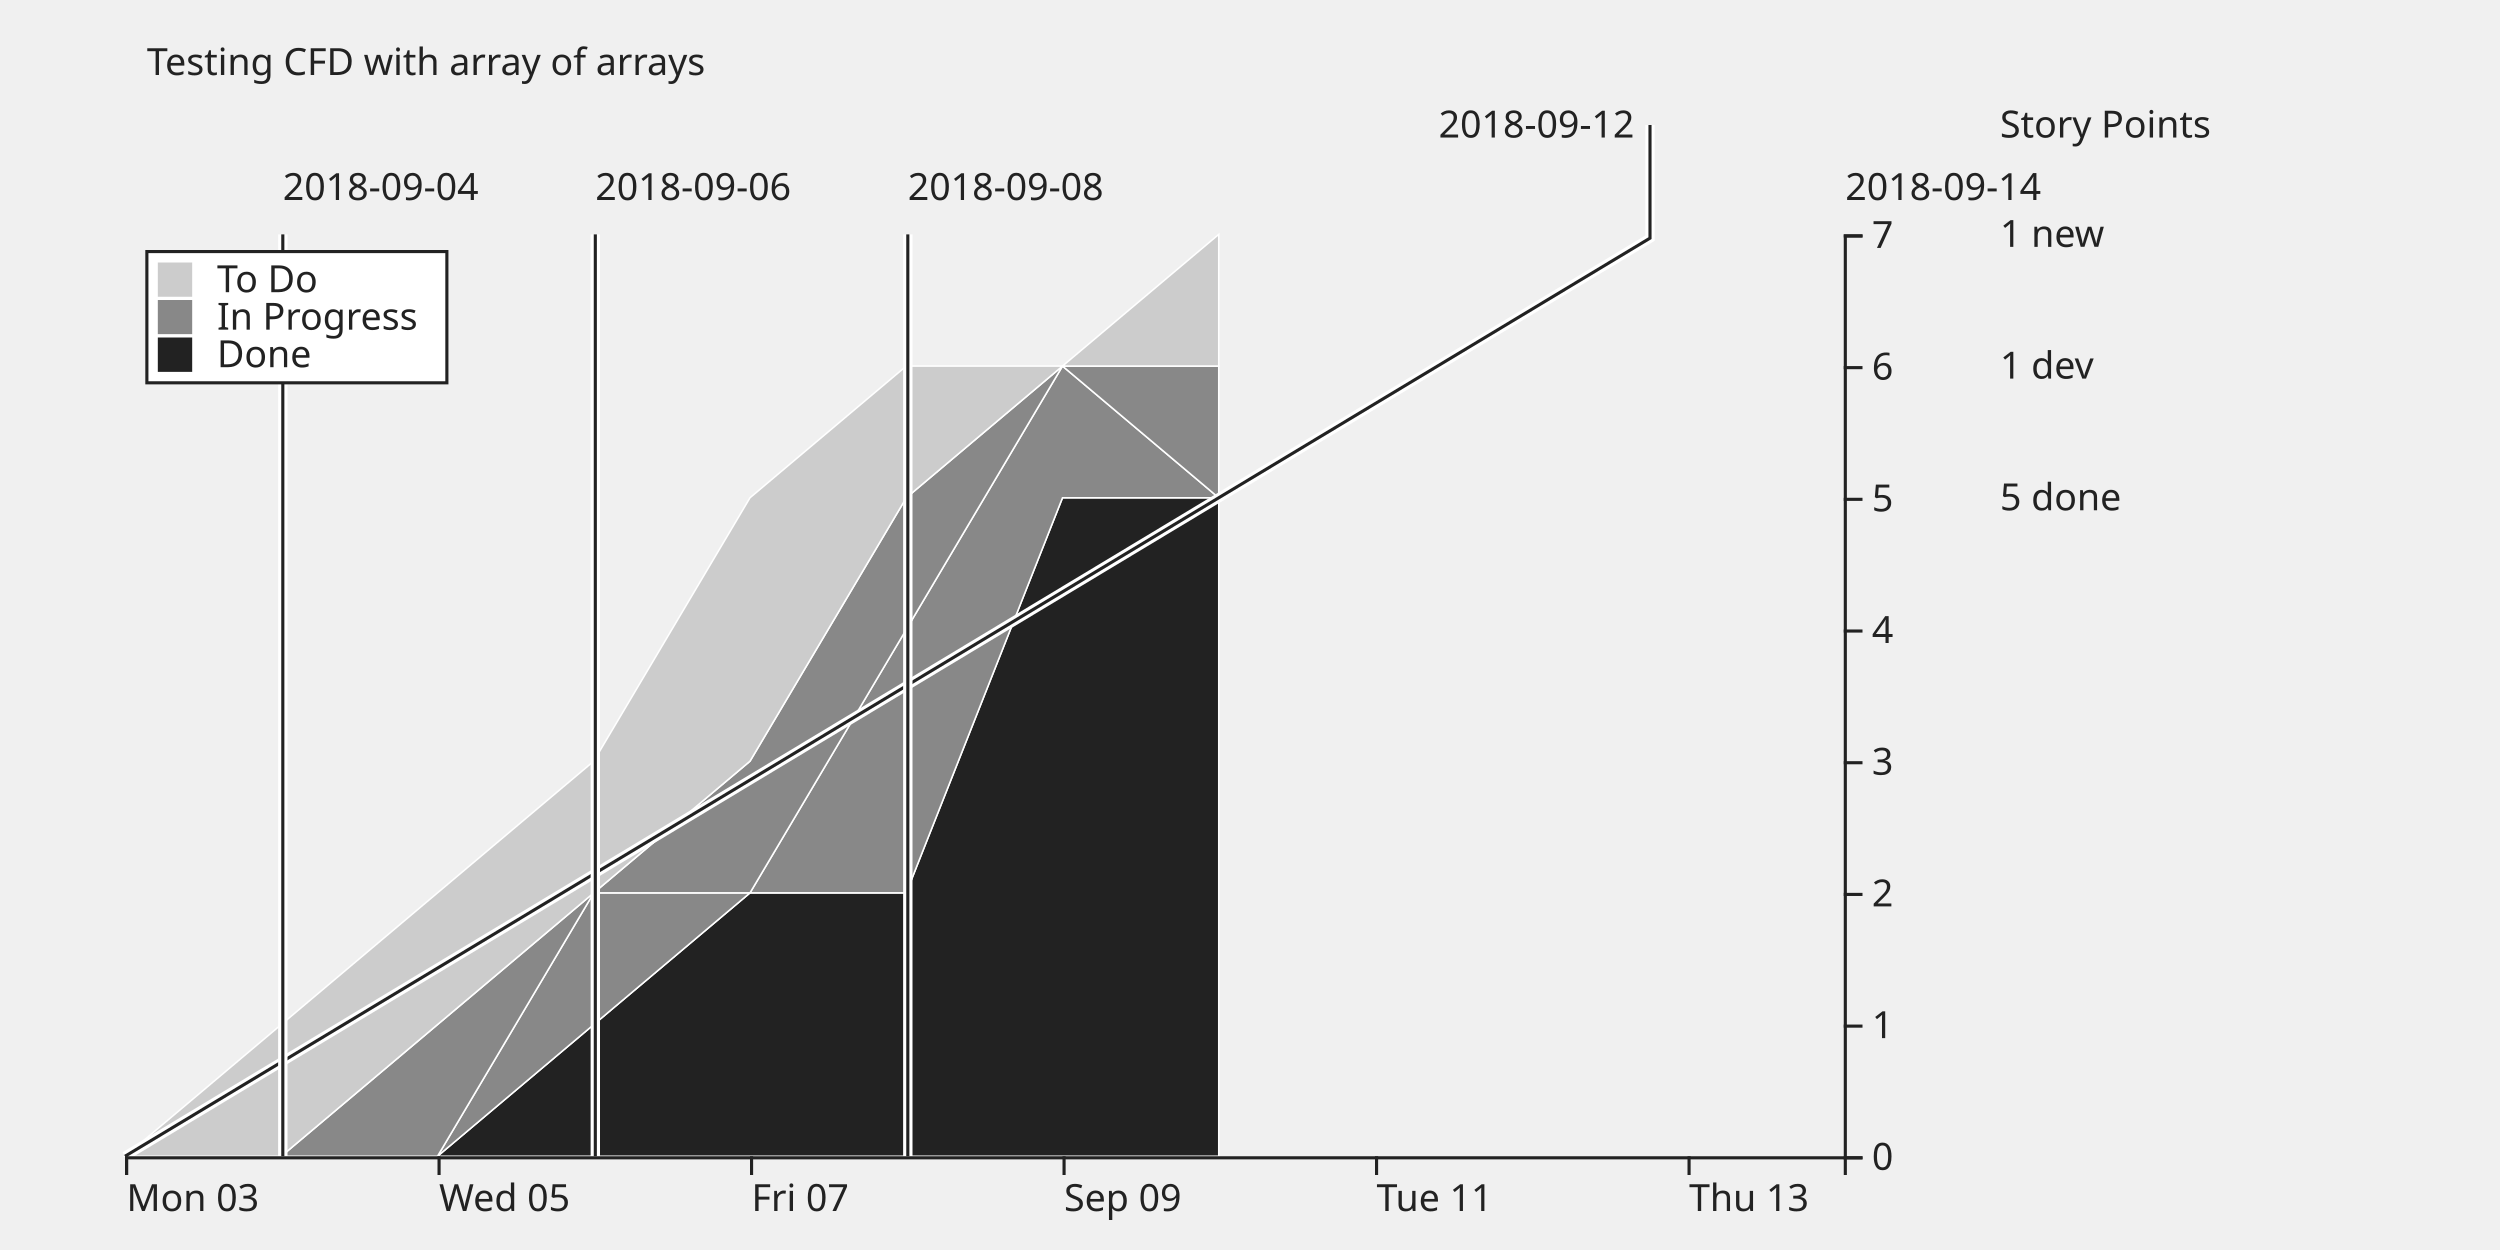
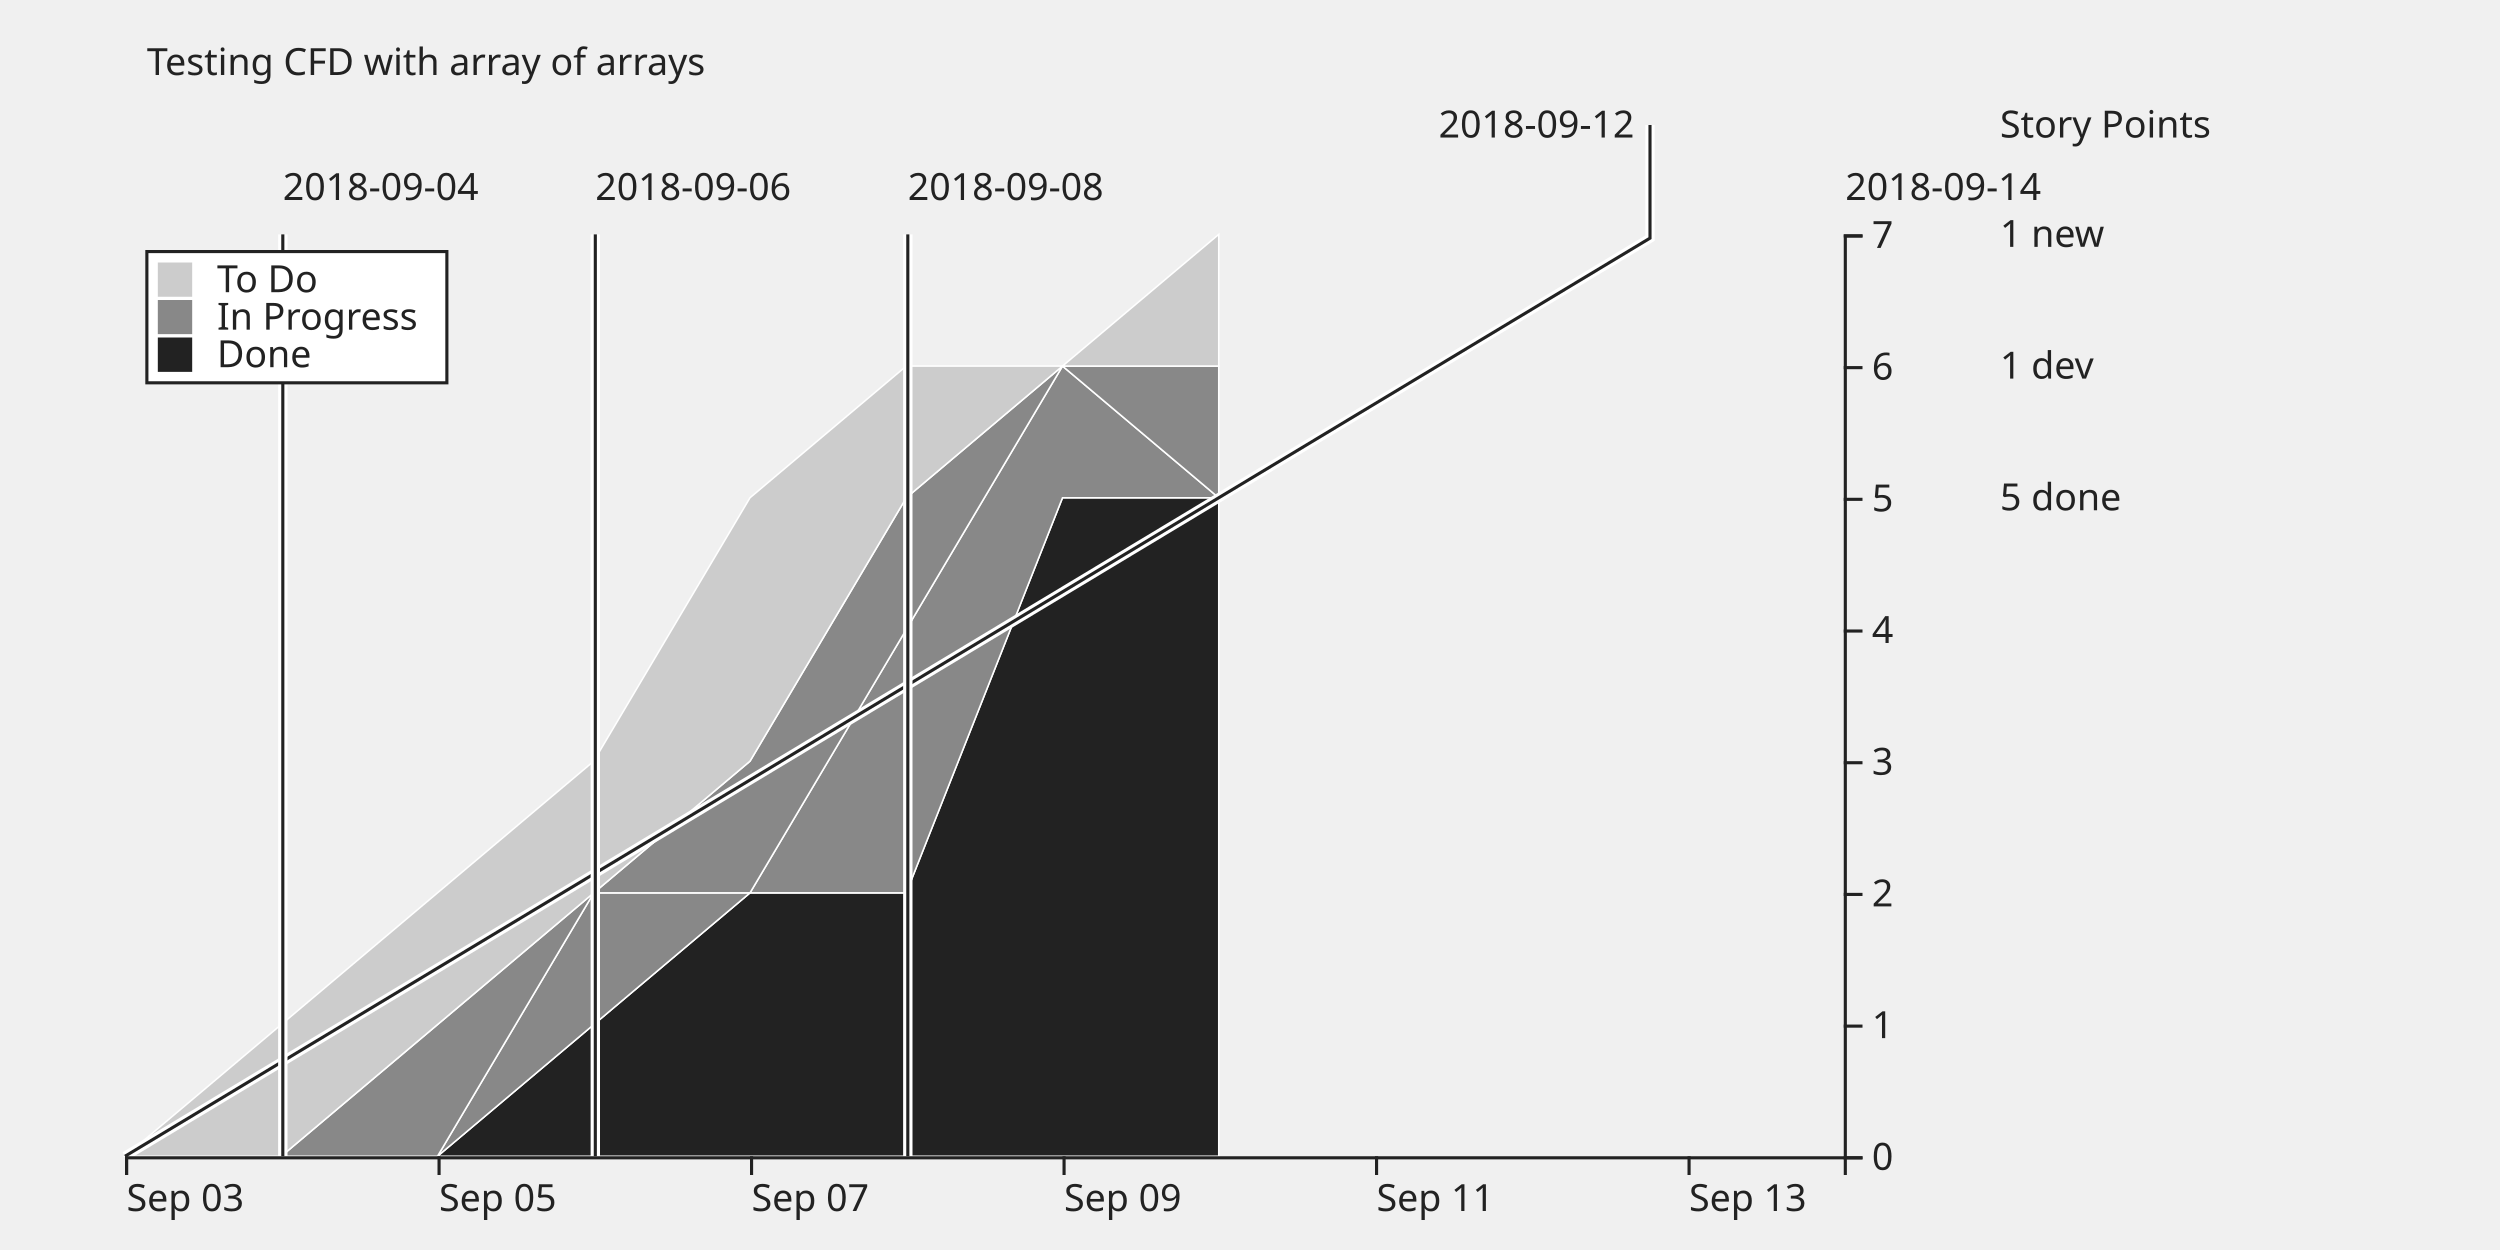
<svg xmlns="http://www.w3.org/2000/svg" width="800" height="400">
  <g transform="translate(40,75)">
    <g class="layer">
      <path class="area" style="fill: #222; stroke: #fff; stroke-width: .5;" d="M0,295L50,295L100,295L150,252.857L200,210.714L250,210.714L300,84.286L350,84.286L350,295L300,295L250,295L200,295L150,295L100,295L50,295L0,295Z" />
      <text x="600" y="84.286" dy="4px" font-size="12px" font-family="sans-serif" style="text-anchor: start; fill: #222;">5 done</text>
    </g>
    <g class="layer">
      <path class="area" style="fill: #888; stroke: #fff; stroke-width: .5;" d="M0,295L50,295L100,295L150,210.714L200,210.714L250,126.429L300,42.143L350,84.286L350,84.286L300,84.286L250,210.714L200,210.714L150,252.857L100,295L50,295L0,295Z" />
    </g>
    <g class="layer">
      <path class="area" style="fill: #888; stroke: #fff; stroke-width: .5;" d="M0,295L50,295L100,252.857L150,210.714L200,168.571L250,84.286L300,42.143L350,42.143L350,84.286L300,42.143L250,126.429L200,210.714L150,210.714L100,295L50,295L0,295Z" />
      <text x="600" y="42.143" dy="4px" font-size="12px" font-family="sans-serif" style="text-anchor: start; fill: #222;">1 dev</text>
    </g>
    <g class="layer">
      <path class="area" style="fill: #ccc; stroke: #fff; stroke-width: .5;" d="M0,295L50,252.857L100,210.714L150,168.571L200,84.286L250,42.143L300,42.143L350,0L350,42.143L300,42.143L250,84.286L200,168.571L150,210.714L100,252.857L50,295L0,295Z" />
      <text x="600" y="0" dy="4px" font-size="12px" font-family="sans-serif" style="text-anchor: start; fill: #222;">1 new</text>
    </g>
    <path d="M0,295L488,1.204L488,-35" fill="none" style="stroke-width: 3; stroke: #fff;" />
    <path d="M0,295L488,1.204L488,-35" fill="none" style="stroke-width: 1; stroke: #222;" />
    <text x="483" y="-35" dy="4px" font-size="12" font-family="sans-serif" style="text-anchor: end; fill: #222;">2018-09-12</text>
    <line x1="50.5" y1="295" x2="50.5" y2="0" style="stroke-width: 3; stroke: #fff;" />
    <line x1="50.5" y1="295" x2="50.5" y2="0" style="stroke-width: 1; stroke: #222;" />
    <rect style="fill: #fff;" />
    <text x="50.5" y="-15" dy="4px" font-size="12px" font-family="sans-serif" style="fill: #222; text-anchor: start;">2018-09-04</text>
    <line x1="150.5" y1="295" x2="150.5" y2="0" style="stroke-width: 3; stroke: #fff;" />
    <line x1="150.5" y1="295" x2="150.5" y2="0" style="stroke-width: 1; stroke: #222;" />
    <rect style="fill: #fff;" />
    <text x="150.5" y="-15" dy="4px" font-size="12px" font-family="sans-serif" style="fill: #222; text-anchor: start;">2018-09-06</text>
    <line x1="250.5" y1="295" x2="250.5" y2="0" style="stroke-width: 3; stroke: #fff;" />
    <line x1="250.5" y1="295" x2="250.5" y2="0" style="stroke-width: 1; stroke: #222;" />
    <rect style="fill: #fff;" />
    <text x="250.5" y="-15" dy="4px" font-size="12px" font-family="sans-serif" style="fill: #222; text-anchor: start;">2018-09-08</text>
    <rect style="fill: #fff;" />
    <text x="550.5" y="-15" dy="4px" font-size="12px" font-family="sans-serif" style="fill: #222; text-anchor: start;">2018-09-14</text>
    <g transform="translate(0,295)" fill="none" font-size="10" font-family="sans-serif" text-anchor="middle">
      <path class="domain" stroke="currentColor" d="M0.5,6V0.5H550.5V6" style="stroke: #222;" />
      <g class="tick" opacity="1" transform="translate(0.5,0)">
        <line stroke="currentColor" y2="6" style="stroke: #222;" />
-         <text fill="currentColor" y="9" dy="0.71em" style="fill: #222; text-anchor: start;" font-size="12px" font-family="sans-serif">Mon 03</text>
+         <text fill="currentColor" y="9" dy="0.71em" style="fill: #222; text-anchor: start;" font-size="12px" font-family="sans-serif">Sep 03</text>
      </g>
      <g class="tick" opacity="1" transform="translate(100.5,0)">
        <line stroke="currentColor" y2="6" style="stroke: #222;" />
-         <text fill="currentColor" y="9" dy="0.71em" style="fill: #222; text-anchor: start;" font-size="12px" font-family="sans-serif">Wed 05</text>
+         <text fill="currentColor" y="9" dy="0.71em" style="fill: #222; text-anchor: start;" font-size="12px" font-family="sans-serif">Sep 05</text>
      </g>
      <g class="tick" opacity="1" transform="translate(200.5,0)">
        <line stroke="currentColor" y2="6" style="stroke: #222;" />
-         <text fill="currentColor" y="9" dy="0.71em" style="fill: #222; text-anchor: start;" font-size="12px" font-family="sans-serif">Fri 07</text>
+         <text fill="currentColor" y="9" dy="0.71em" style="fill: #222; text-anchor: start;" font-size="12px" font-family="sans-serif">Sep 07</text>
      </g>
      <g class="tick" opacity="1" transform="translate(300.5,0)">
        <line stroke="currentColor" y2="6" style="stroke: #222;" />
        <text fill="currentColor" y="9" dy="0.71em" style="fill: #222; text-anchor: start;" font-size="12px" font-family="sans-serif">Sep 09</text>
      </g>
      <g class="tick" opacity="1" transform="translate(400.5,0)">
        <line stroke="currentColor" y2="6" style="stroke: #222;" />
-         <text fill="currentColor" y="9" dy="0.71em" style="fill: #222; text-anchor: start;" font-size="12px" font-family="sans-serif">Tue 11</text>
+         <text fill="currentColor" y="9" dy="0.71em" style="fill: #222; text-anchor: start;" font-size="12px" font-family="sans-serif">Sep 11</text>
      </g>
      <g class="tick" opacity="1" transform="translate(500.5,0)">
        <line stroke="currentColor" y2="6" style="stroke: #222;" />
-         <text fill="currentColor" y="9" dy="0.71em" style="fill: #222; text-anchor: start;" font-size="12px" font-family="sans-serif">Thu 13</text>
+         <text fill="currentColor" y="9" dy="0.71em" style="fill: #222; text-anchor: start;" font-size="12px" font-family="sans-serif">Sep 13</text>
      </g>
    </g>
    <g transform="translate(550 ,0)" fill="none" font-size="10" font-family="sans-serif" text-anchor="start">
      <path class="domain" stroke="currentColor" d="M6,295.5H0.5V0.5H6" style="stroke: #222;" />
      <g class="tick" opacity="1" transform="translate(0,295.5)">
        <line stroke="currentColor" x2="6" style="stroke: #222;" />
        <text fill="currentColor" x="9" dy="0.32em" style="fill: #222;" text-anchor="start" font-size="12px" font-family="sans-serif">0</text>
      </g>
      <g class="tick" opacity="1" transform="translate(0,253.3571)">
        <line stroke="currentColor" x2="6" style="stroke: #222;" />
        <text fill="currentColor" x="9" dy="0.32em" style="fill: #222;" text-anchor="start" font-size="12px" font-family="sans-serif">1</text>
      </g>
      <g class="tick" opacity="1" transform="translate(0,211.2143)">
        <line stroke="currentColor" x2="6" style="stroke: #222;" />
        <text fill="currentColor" x="9" dy="0.32em" style="fill: #222;" text-anchor="start" font-size="12px" font-family="sans-serif">2</text>
      </g>
      <g class="tick" opacity="1" transform="translate(0,169.0714)">
        <line stroke="currentColor" x2="6" style="stroke: #222;" />
        <text fill="currentColor" x="9" dy="0.32em" style="fill: #222;" text-anchor="start" font-size="12px" font-family="sans-serif">3</text>
      </g>
      <g class="tick" opacity="1" transform="translate(0,126.9286)">
        <line stroke="currentColor" x2="6" style="stroke: #222;" />
        <text fill="currentColor" x="9" dy="0.32em" style="fill: #222;" text-anchor="start" font-size="12px" font-family="sans-serif">4</text>
      </g>
      <g class="tick" opacity="1" transform="translate(0,84.78571)">
        <line stroke="currentColor" x2="6" style="stroke: #222;" />
        <text fill="currentColor" x="9" dy="0.32em" style="fill: #222;" text-anchor="start" font-size="12px" font-family="sans-serif">5</text>
      </g>
      <g class="tick" opacity="1" transform="translate(0,42.64286)">
        <line stroke="currentColor" x2="6" style="stroke: #222;" />
        <text fill="currentColor" x="9" dy="0.32em" style="fill: #222;" text-anchor="start" font-size="12px" font-family="sans-serif">6</text>
      </g>
      <g class="tick" opacity="1" transform="translate(0,0.5)">
        <line stroke="currentColor" x2="6" style="stroke: #222;" />
        <text fill="currentColor" x="9" dy="0.32em" style="fill: #222;" text-anchor="start" font-size="12px" font-family="sans-serif">7</text>
      </g>
    </g>
    <text x="7" y="-55" dy="4px" font-size="12px" font-family="sans-serif" style="text-anchor: start; fill: #222;">Testing CFD with array of arrays</text>
    <rect x="7" y="5.5" width="96" height="42" style="fill: #fff; stroke: #222;" />
    <rect x="10" y="8.5" width="12" height="12" style="fill: #ccc; stroke: #fff;" />
    <text x="29.44" y="14.5" dy="4px" font-size="12px" font-family="sans-serif" style="text-anchor: start; fill: #222;">To Do</text>
    <rect x="10" y="20.5" width="12" height="12" style="fill: #888; stroke: #fff;" />
    <text x="29.44" y="26.5" dy="4px" font-size="12px" font-family="sans-serif" style="text-anchor: start; fill: #222;">In Progress</text>
    <rect x="10" y="32.5" width="12" height="12" style="fill: #222; stroke: #fff;" />
    <text x="29.44" y="38.5" dy="4px" font-size="12px" font-family="sans-serif" style="text-anchor: start; fill: #222;">Done</text>
    <text x="600" y="-35" dy="4px" font-size="12px" font-family="sans-serif" style="text-anchor: start; fill: #222;">Story Points</text>
    <rect fill="#fff" stroke="#222" class="focus-item" width="12" height="12" style="display: none;" />
    <text dy="4px" font-size="12px" font-family="sans-serif" style="text-anchor: start; fill: #222; display: none;" />
    <text dy="4px" font-size="12px" font-family="sans-serif" style="text-anchor: start; fill: #222; display: none;" />
    <text dy="4px" font-size="12px" font-family="sans-serif" style="text-anchor: start; fill: #222; display: none;" />
    <text dy="4px" font-size="12px" font-family="sans-serif" style="text-anchor: start; fill: #222; display: none;" />
    <text dy="4px" font-size="12px" font-family="sans-serif" style="text-anchor: start; fill: #222; display: none;" />
    <text dy="4px" font-size="12px" font-family="sans-serif" style="text-anchor: start; fill: #222; display: none;" />
    <text dy="4px" font-size="12px" font-family="sans-serif" style="text-anchor: start; fill: #222; display: none;" />
    <text dy="4px" font-size="12px" font-family="sans-serif" style="text-anchor: start; fill: #222; display: none;" />
    <text dy="4px" font-size="12px" font-family="sans-serif" style="text-anchor: start; fill: #222; display: none;" />
    <text dy="4px" font-size="12px" font-family="sans-serif" style="text-anchor: start; fill: #222; display: none;" />
    <text dy="4px" font-size="12px" font-family="sans-serif" style="text-anchor: start; fill: #222; display: none;" />
    <text dy="4px" font-size="12px" font-family="sans-serif" style="text-anchor: start; fill: #222; display: none;" />
    <text dy="4px" font-size="12px" font-family="sans-serif" style="text-anchor: start; fill: #222; display: none;" />
    <text dy="4px" font-size="12px" font-family="sans-serif" style="text-anchor: start; fill: #222; display: none;" />
    <text dy="4px" font-size="12px" font-family="sans-serif" style="text-anchor: start; fill: #222; display: none;" />
    <text dy="4px" font-size="12px" font-family="sans-serif" style="text-anchor: start; fill: #222; display: none;" />
    <text dy="4px" font-size="12px" font-family="sans-serif" style="text-anchor: start; fill: #222; display: none;" />
    <text dy="4px" font-size="12px" font-family="sans-serif" style="text-anchor: start; fill: #222; display: none;" />
    <text dy="4px" font-size="12px" font-family="sans-serif" style="text-anchor: start; fill: #222; display: none;" />
    <text dy="4px" font-size="12px" font-family="sans-serif" style="text-anchor: start; fill: #222; display: none;" />
    <text dy="4px" font-size="12px" font-family="sans-serif" style="text-anchor: start; fill: #222; display: none;" />
    <text dy="4px" font-size="12px" font-family="sans-serif" style="text-anchor: start; fill: #222; display: none;" />
    <text dy="4px" font-size="12px" font-family="sans-serif" style="text-anchor: start; fill: #222; display: none;" />
    <text dy="4px" font-size="12px" font-family="sans-serif" style="text-anchor: start; fill: #222; display: none;" />
    <text dy="4px" font-size="12px" font-family="sans-serif" style="text-anchor: start; fill: #222; display: none;" />
    <text dy="4px" font-size="12px" font-family="sans-serif" style="text-anchor: start; fill: #222; display: none;" />
    <text dy="4px" font-size="12px" font-family="sans-serif" style="text-anchor: start; fill: #222; display: none;" />
    <text dy="4px" font-size="12px" font-family="sans-serif" style="text-anchor: start; fill: #222; display: none;" />
    <text dy="4px" font-size="12px" font-family="sans-serif" style="text-anchor: start; fill: #222; display: none;" />
    <text dy="4px" font-size="12px" font-family="sans-serif" style="text-anchor: start; fill: #222; display: none;" />
    <text dy="4px" font-size="12px" font-family="sans-serif" style="text-anchor: start; fill: #222; display: none;" />
    <text dy="4px" font-size="12px" font-family="sans-serif" style="text-anchor: start; fill: #222; display: none;" />
    <text dy="4px" font-size="12px" font-family="sans-serif" style="text-anchor: start; fill: #222; display: none;" />
    <text dy="4px" font-size="12px" font-family="sans-serif" style="text-anchor: start; fill: #222; display: none;" />
    <text dy="4px" font-size="12px" font-family="sans-serif" style="text-anchor: start; fill: #222; display: none;" />
    <text dy="4px" font-size="12px" font-family="sans-serif" style="text-anchor: start; fill: #222; display: none;" />
    <text dy="4px" font-size="12px" font-family="sans-serif" style="text-anchor: start; fill: #222; display: none;" />
    <text dy="4px" font-size="12px" font-family="sans-serif" style="text-anchor: start; fill: #222; display: none;" />
    <text dy="4px" font-size="12px" font-family="sans-serif" style="text-anchor: start; fill: #222; display: none;" />
    <text dy="4px" font-size="12px" font-family="sans-serif" style="text-anchor: start; fill: #222; display: none;" />
    <line style="display: none; stroke-width: 3; stroke: #fff;" />
    <line style="display: none; stroke-width: 1; stroke: #222;" />
    <rect width="760" height="295" fill="transparent" />
  </g>
</svg>
